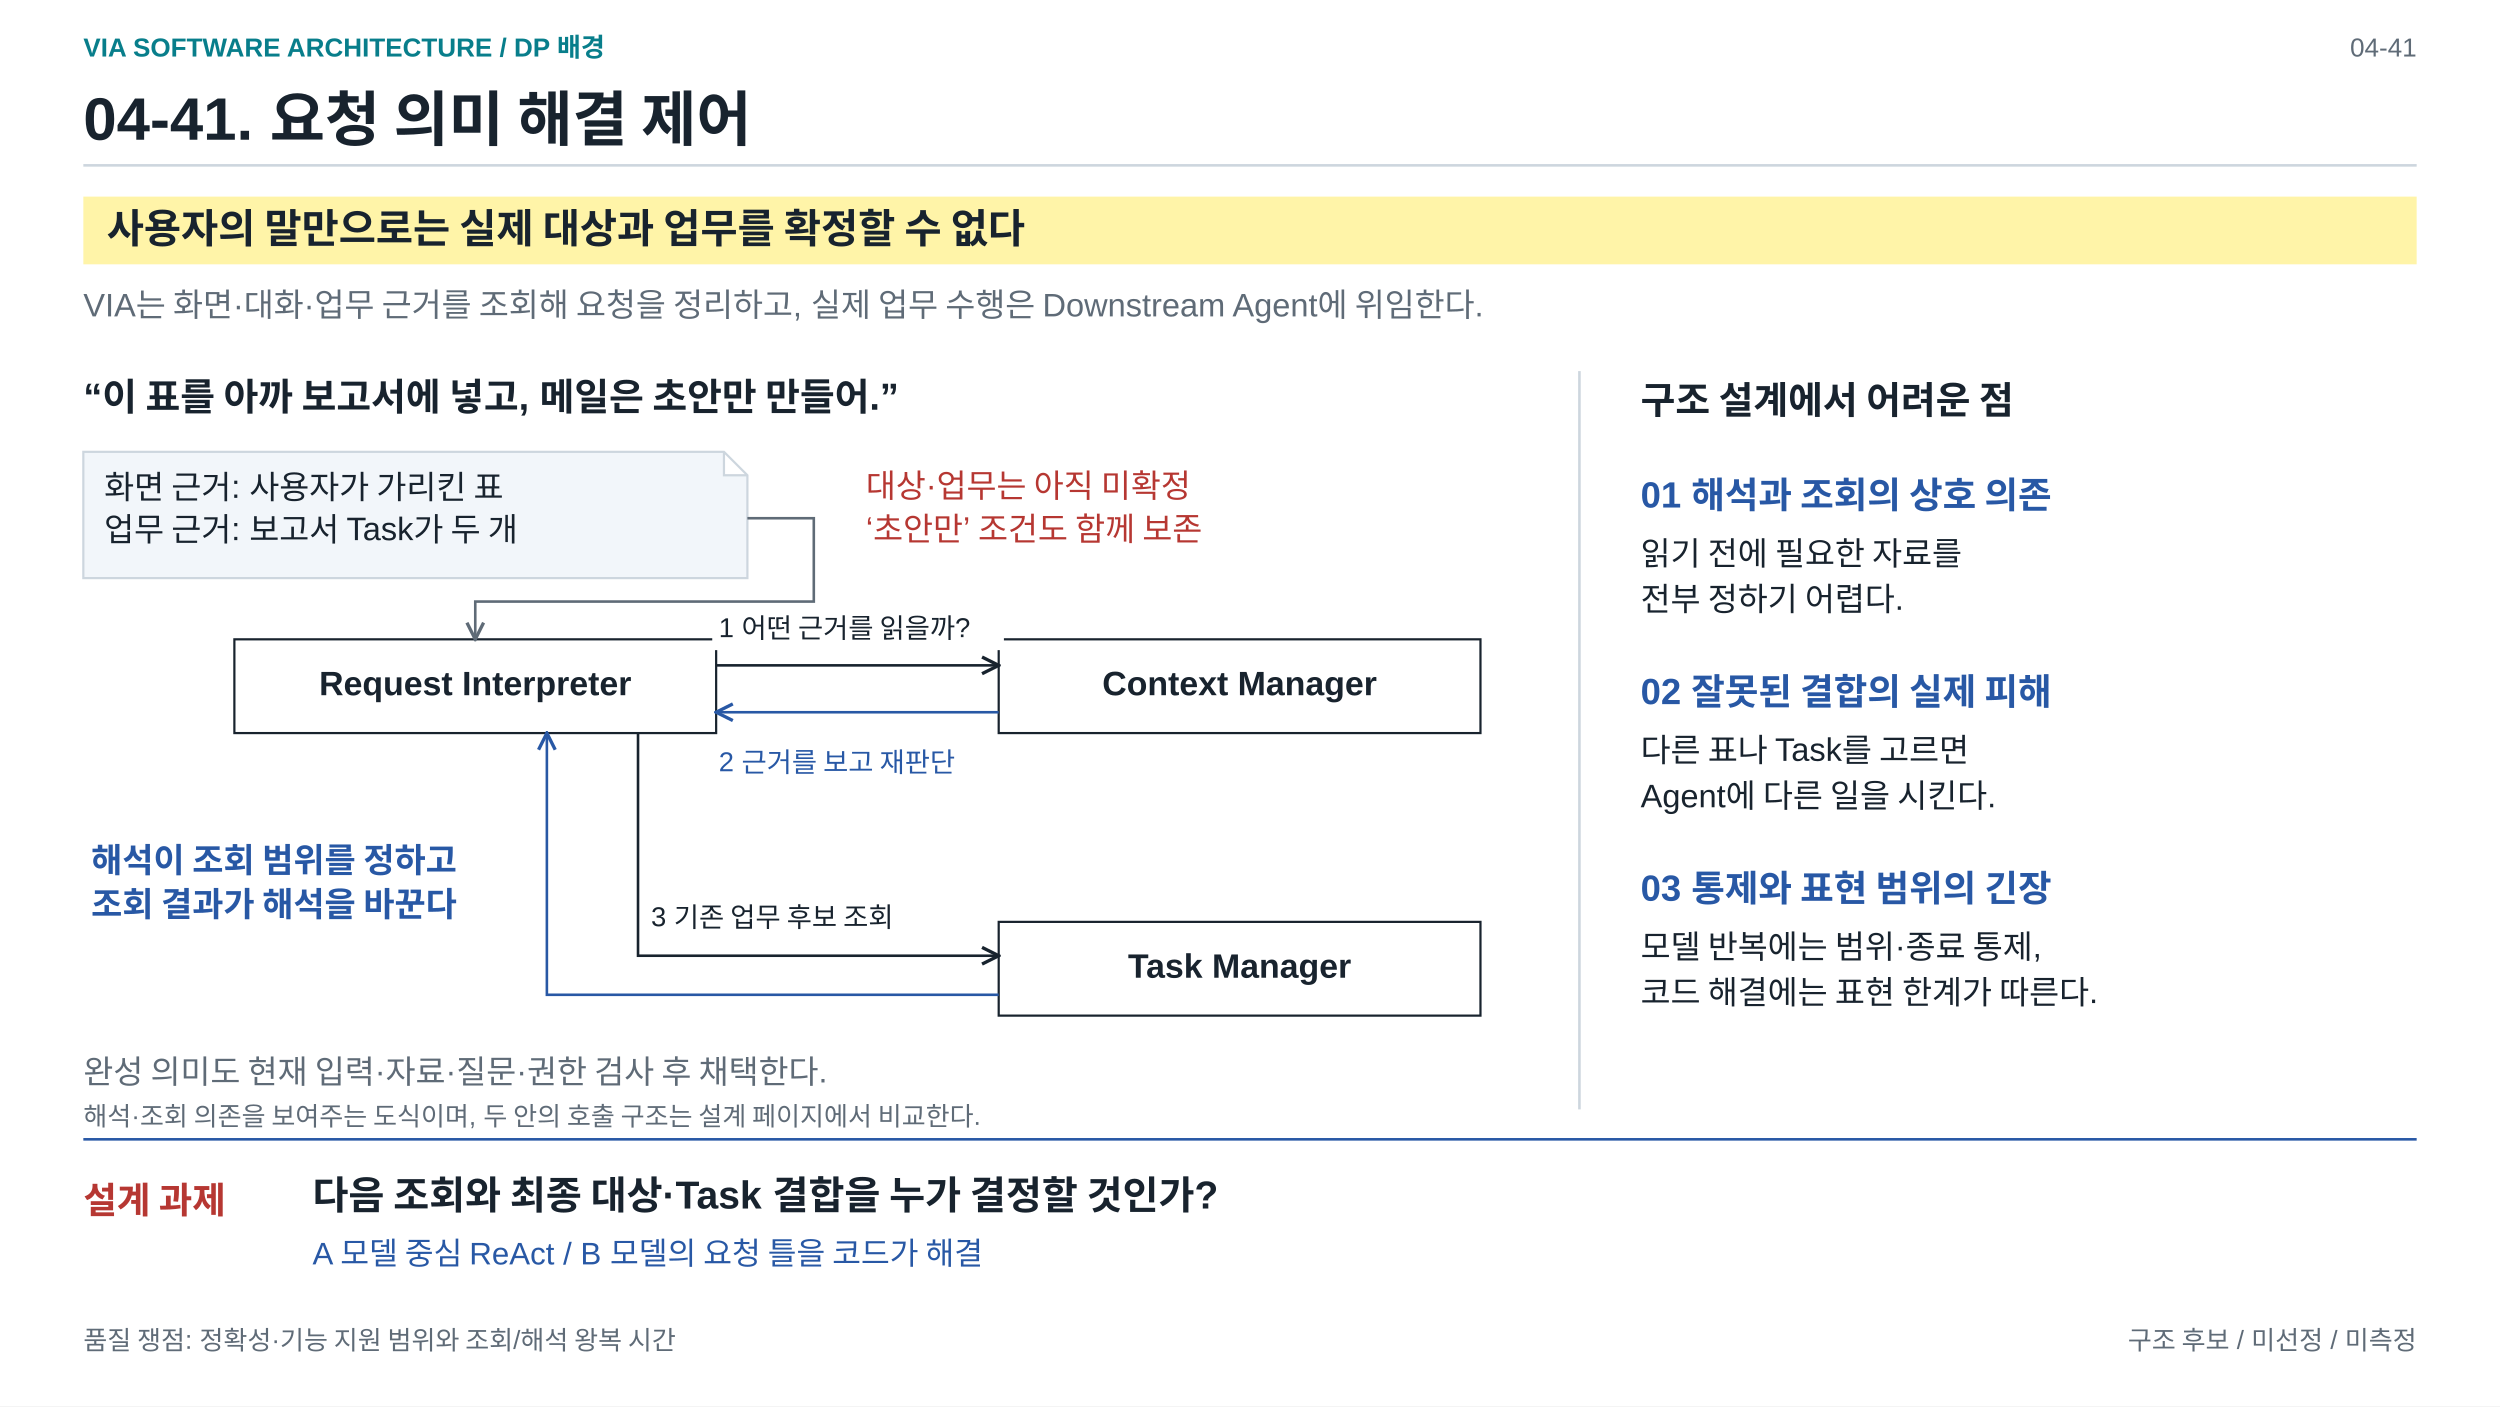
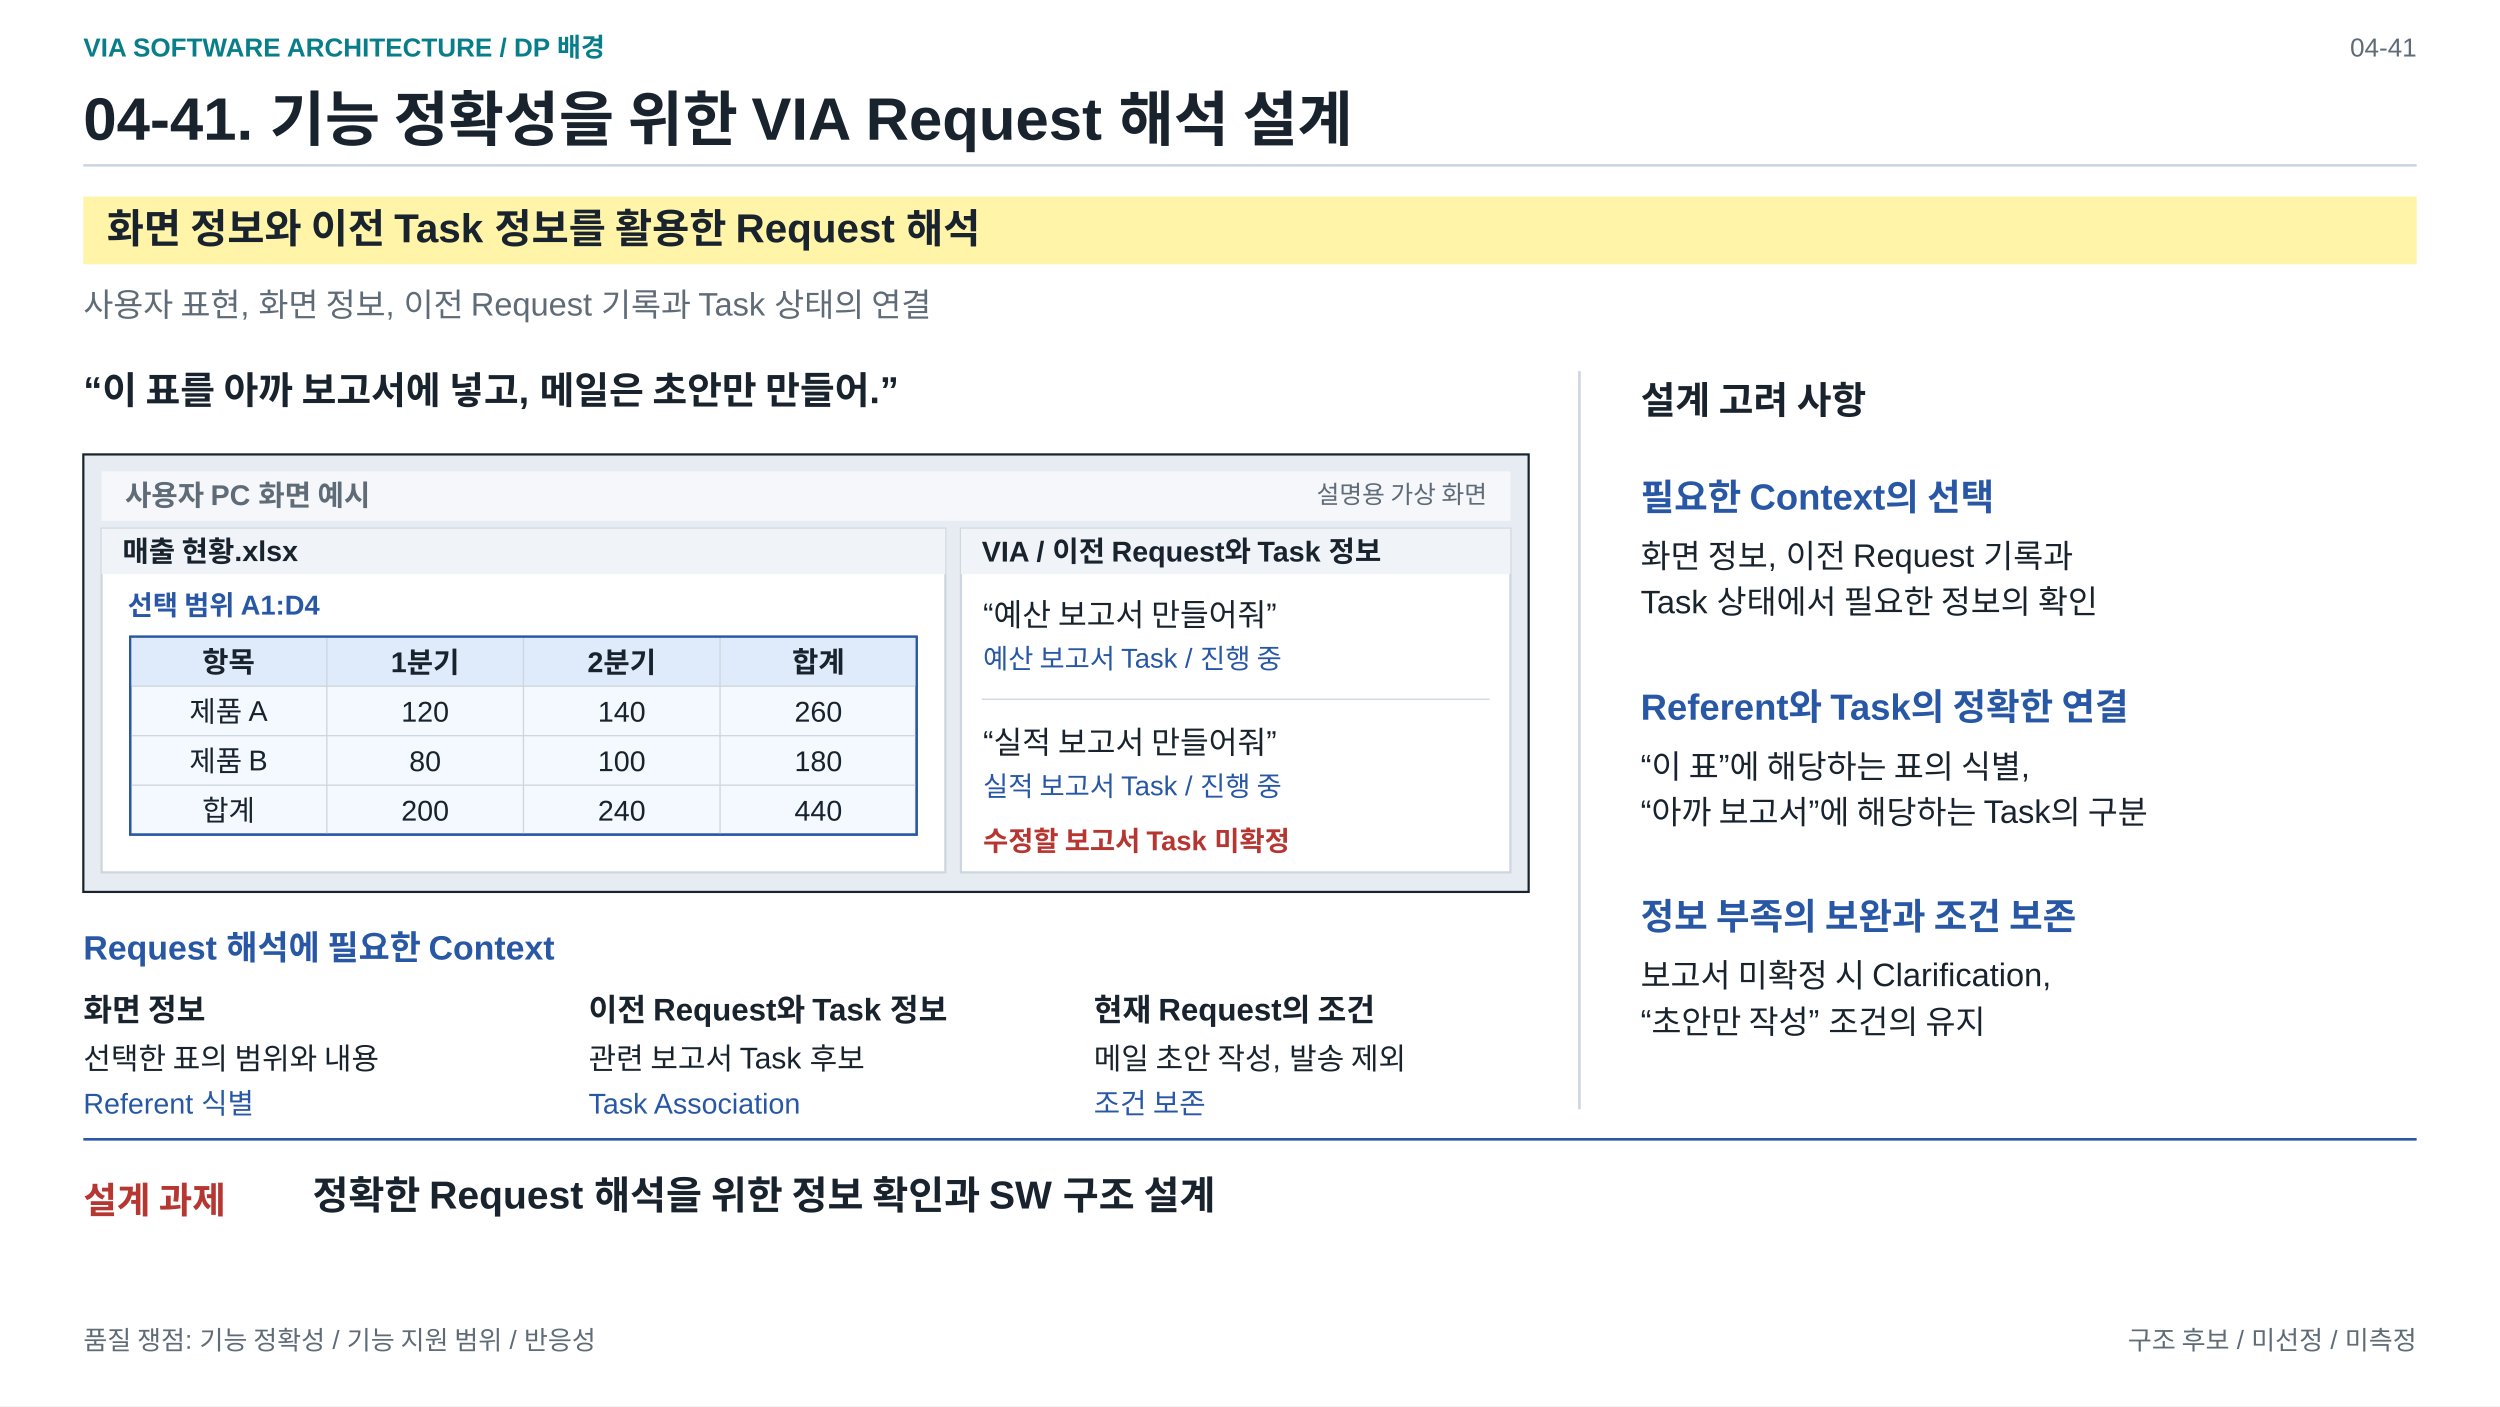
<svg xmlns="http://www.w3.org/2000/svg" width="1920" height="1080" viewBox="0 0 1920 1080" role="img" aria-labelledby="title">
  <defs>
    <marker id="a18232E" viewBox="0 0 10 10" refX="9" refY="5" markerWidth="8" markerHeight="8" orient="auto">
      <path d="M1 1L9 5L1 9" fill="none" stroke="#18232E" stroke-width="1.6" />
    </marker>
    <marker id="a2858A5" viewBox="0 0 10 10" refX="9" refY="5" markerWidth="8" markerHeight="8" orient="auto">
      <path d="M1 1L9 5L1 9" fill="none" stroke="#2858A5" stroke-width="1.6" />
    </marker>
    <marker id="aB63732" viewBox="0 0 10 10" refX="9" refY="5" markerWidth="8" markerHeight="8" orient="auto">
      <path d="M1 1L9 5L1 9" fill="none" stroke="#B63732" stroke-width="1.6" />
    </marker>
    <marker id="a087E8B" viewBox="0 0 10 10" refX="9" refY="5" markerWidth="8" markerHeight="8" orient="auto">
      <path d="M1 1L9 5L1 9" fill="none" stroke="#087E8B" stroke-width="1.6" />
    </marker>
    <marker id="a5F6B77" viewBox="0 0 10 10" refX="9" refY="5" markerWidth="8" markerHeight="8" orient="auto">
      <path d="M1 1L9 5L1 9" fill="none" stroke="#5F6B77" stroke-width="1.6" />
    </marker>
  </defs>
  <g font-family="Apple SD Gothic Neo, Arial, sans-serif">
    <rect id="n1" fill="white" stroke="none" stroke-width="1.7" x="0" y="0" width="1920" height="1080" />
    <text id="n2-0" data-width="1250" x="64" y="43.4" text-anchor="start" font-size="20" font-weight="700" fill="#087E8B">VIA SOFTWARE ARCHITECTURE / DP 배경</text>
    <text id="n3-0" data-width="280" x="1856" y="43.4" text-anchor="end" font-size="20" font-weight="400" fill="#5F6B77">04-41</text>
-     <text id="n4-0" data-width="1780" x="64" y="107.32" text-anchor="start" font-size="46" font-weight="700" fill="#18232E">04-41. 요청 의미 해결 제어</text>
+     <text id="n4-0" data-width="1780" x="64" y="107.32" text-anchor="start" font-size="46" font-weight="700" fill="#18232E">04-41. 기능 정확성을 위한 VIA Request 해석 설계</text>
    <polyline id="n5" points="64,127 1856,127" fill="none" stroke="#CDD6DE" stroke-width="2" />
    <rect id="n6" fill="#FFF4A8" stroke="none" stroke-width="1.7" x="64" y="151" width="1792" height="52" />
-     <text id="n7-0" data-width="1756" x="82" y="186.52" text-anchor="start" font-size="31" font-weight="700" fill="#18232E">사용자의 말만으로는 실제 대상과 업무를 확정할 수 없다</text>
-     <text id="n8-0" data-width="1792" x="64" y="243.0" text-anchor="start" font-size="25" font-weight="400" fill="#5F6B77">VIA는 화면·대화·업무 근거를 조회해 요청을 정리하고, 실제 업무 수행은 Downstream Agent에 위임한다.</text>
+     <text id="n7-0" data-width="1756" x="82" y="186.52" text-anchor="start" font-size="31" font-weight="700" fill="#18232E">화면 정보와 이전 Task 정보를 활용한 Request 해석</text>
+     <text id="n8-0" data-width="1792" x="64" y="243.0" text-anchor="start" font-size="25" font-weight="400" fill="#5F6B77">사용자 표현, 화면 정보, 이전 Request 기록과 Task 상태의 연결</text>
    <polyline id="n9" points="1213,285 1213,852" fill="none" stroke="#CDD6DE" stroke-width="2" />
-     <text id="n10-0" data-width="596" x="1260" y="317.68" text-anchor="start" font-size="29" font-weight="700" fill="#18232E">구조 설계에서 어려운 점</text>
+     <text id="n10-0" data-width="596" x="1260" y="317.68" text-anchor="start" font-size="29" font-weight="700" fill="#18232E">설계 고려 사항</text>
    <polyline id="n11" points="64,875 1856,875" fill="none" stroke="#2858A5" stroke-width="2" />
    <text id="n12-0" data-width="165" x="64" y="931.76" text-anchor="start" font-size="28" font-weight="700" fill="#B63732">설계 과제</text>
-     <text id="n13-0" data-width="1616" x="240" y="928.6" text-anchor="start" font-size="30" font-weight="700" fill="#18232E">다음 조회와 최종 대상·Task 결합을 누가 결정할 것인가?</text>
-     <text id="n14-0" data-width="1616" x="240" y="971.08" text-anchor="start" font-size="24" font-weight="400" fill="#2858A5">A 모델 중심 ReAct / B 모델의 요청 틀을 코드가 해결</text>
-     <text id="n15-0" data-width="1260" x="64" y="1036.4" text-anchor="start" font-size="20" font-weight="400" fill="#5F6B77">품질 쟁점: 정확성·기능 지원 범위와 조회/해석 왕복 시간</text>
-     <text id="n16-0" data-width="480" x="1856" y="1036.4" text-anchor="end" font-size="20" font-weight="400" fill="#5F6B77">구조 후보 / 미선정 / 미측정</text>
-     <text id="n17-0" data-width="1120" x="64" y="314.68" text-anchor="start" font-size="29" font-weight="700" fill="#18232E">“이 표를 아까 보고서에 넣고, 메일은 초안만 만들어.”</text>
-     <path id="n18" fill="#F2F6FA" stroke="#CDD6DE" stroke-width="1.7" d="M64 347H556L574 365V444H64Z M556 347V365H574" />
-     <text id="n19-0" data-width="470" x="80" y="383.0" text-anchor="start" font-size="25" font-weight="400" fill="#18232E">화면 근거: 사용자가 가리킨 표</text>
-     <text id="n19-1" data-width="470" x="80" y="415.5" text-anchor="start" font-size="25" font-weight="400" fill="#18232E">업무 근거: 보고서 Task가 두 개</text>
-     <text id="n20-0" data-width="475" x="665" y="382.0" text-anchor="start" font-size="25" font-weight="400" fill="#B63732">대상·업무는 아직 미확정</text>
-     <text id="n20-1" data-width="475" x="665" y="414.5" text-anchor="start" font-size="25" font-weight="400" fill="#B63732">‘초안만’ 조건도 함께 보존</text>
-     <rect id="n21" fill="white" stroke="#18232E" stroke-width="1.7" x="180" y="491" width="370" height="72" />
-     <text id="n22-0" data-width="354" x="365.0" y="533.92" text-anchor="middle" font-size="26" font-weight="700" fill="#18232E">Request Interpreter</text>
-     <rect id="n23" fill="white" stroke="#18232E" stroke-width="1.7" x="767" y="491" width="370" height="72" />
-     <text id="n24-0" data-width="354" x="952.0" y="533.92" text-anchor="middle" font-size="26" font-weight="700" fill="#18232E">Context Manager</text>
-     <rect id="n25" fill="white" stroke="#18232E" stroke-width="1.7" x="767" y="708" width="370" height="72" />
-     <text id="n26-0" data-width="354" x="952.0" y="750.92" text-anchor="middle" font-size="26" font-weight="700" fill="#18232E">Task Manager</text>
-     <polyline id="n27" points="574,398 625,398 625,462 365,462 365,491" fill="none" stroke="#5F6B77" stroke-width="2" marker-end="url(#a5F6B77)" />
-     <polyline id="n28" points="550,511 767,511" fill="none" stroke="#18232E" stroke-width="2" marker-end="url(#a18232E)" />
-     <rect id="n29" fill="white" stroke="none" stroke-width="1.7" x="547" y="468" width="224" height="31.3" />
-     <text id="n30-0" data-width="214" x="552" y="489.32" text-anchor="start" font-size="21" font-weight="400" fill="#18232E">1 어떤 근거를 읽을까?</text>
-     <polyline id="n31" points="767,547 550,547" fill="none" stroke="#2858A5" stroke-width="2" marker-end="url(#a2858A5)" />
-     <rect id="n32" fill="white" stroke="none" stroke-width="1.7" x="547" y="571" width="235" height="31.3" />
-     <text id="n33-0" data-width="225" x="552" y="592.32" text-anchor="start" font-size="21" font-weight="400" fill="#2858A5">2 근거를 보고 재판단</text>
-     <polyline id="n34" points="490,563 490,734 767,734" fill="none" stroke="#18232E" stroke-width="2" marker-end="url(#a18232E)" />
-     <rect id="n35" fill="white" stroke="none" stroke-width="1.7" x="495" y="690" width="260" height="31.3" />
-     <text id="n36-0" data-width="250" x="500" y="711.32" text-anchor="start" font-size="21" font-weight="400" fill="#18232E">3 기존 업무 후보 조회</text>
-     <polyline id="n37" points="767,764 420,764 420,563" fill="none" stroke="#2858A5" stroke-width="2" marker-end="url(#a2858A5)" />
-     <text id="n38-0" data-width="365" x="70" y="669.92" text-anchor="start" font-size="26" font-weight="700" fill="#2858A5">해석이 조회 범위를 정하고</text>
-     <text id="n38-1" data-width="365" x="70" y="703.72" text-anchor="start" font-size="26" font-weight="700" fill="#2858A5">조회 결과가 해석을 바꾼다</text>
-     <text id="n39-0" data-width="1120" x="64" y="832.0" text-anchor="start" font-size="25" font-weight="400" fill="#5F6B77">완성 의미도 현재 입력·자료·질문·권한 검사 후 채택한다.</text>
-     <text id="n40-0" data-width="1120" x="64" y="864.4" text-anchor="start" font-size="20" font-weight="400" fill="#5F6B77">해석·조회 의존을 보여주는 도식이며, 두 안의 호출 구조는 설계 페이지에서 비교한다.</text>
-     <text id="n41-0" data-width="596" x="1260" y="389.76" text-anchor="start" font-size="28" font-weight="700" fill="#2858A5">01  해석과 조회의 상호 의존</text>
-     <text id="n42-0" data-width="596" x="1260" y="434.0" text-anchor="start" font-size="25" font-weight="400" fill="#18232E">읽기 전에 필요한 자료를</text>
-     <text id="n42-1" data-width="596" x="1260" y="469.0" text-anchor="start" font-size="25" font-weight="400" fill="#18232E">전부 정하기 어렵다.</text>
-     <text id="n43-0" data-width="596" x="1260" y="540.76" text-anchor="start" font-size="28" font-weight="700" fill="#2858A5">02  잘못된 결합의 실제 피해</text>
-     <text id="n44-0" data-width="596" x="1260" y="585.0" text-anchor="start" font-size="25" font-weight="400" fill="#18232E">다른 표나 Task를 고르면</text>
-     <text id="n44-1" data-width="596" x="1260" y="620.0" text-anchor="start" font-size="25" font-weight="400" fill="#18232E">Agent에 다른 일을 시킨다.</text>
-     <text id="n45-0" data-width="596" x="1260" y="691.76" text-anchor="start" font-size="28" font-weight="700" fill="#2858A5">03  통제와 표현 범위의 긴장</text>
-     <text id="n46-0" data-width="596" x="1260" y="736.0" text-anchor="start" font-size="25" font-weight="400" fill="#18232E">모델 반복에는 범위·종료 통제,</text>
-     <text id="n46-1" data-width="596" x="1260" y="771.0" text-anchor="start" font-size="25" font-weight="400" fill="#18232E">코드 해결에는 표현 한계가 따른다.</text>
+     <text id="n13-0" data-width="1616" x="240" y="928.6" text-anchor="start" font-size="30" font-weight="700" fill="#18232E">정확한 Request 해석을 위한 정보 확인과 SW 구조 설계</text>
+     <text id="n14-0" data-width="1260" x="64" y="1036.4" text-anchor="start" font-size="20" font-weight="400" fill="#5F6B77">품질 쟁점: 기능 정확성 / 기능 지원 범위 / 반응성</text>
+     <text id="n15-0" data-width="480" x="1856" y="1036.4" text-anchor="end" font-size="20" font-weight="400" fill="#5F6B77">구조 후보 / 미선정 / 미측정</text>
+     <text id="n16-0" data-width="1120" x="64" y="309.68" text-anchor="start" font-size="29" font-weight="700" fill="#18232E">“이 표를 아까 보고서에 넣고, 메일은 초안만 만들어.”</text>
+     <rect id="n17" fill="#E6ECF2" stroke="#18232E" stroke-width="1.7" x="64" y="349" width="1110" height="336" />
+     <rect id="n18" fill="#F5F7FA" stroke="none" stroke-width="1.7" x="78" y="362" width="1082" height="38" />
+     <text id="n19-0" data-width="810" x="96" y="388.24" text-anchor="start" font-size="22" font-weight="700" fill="#5F6B77">사용자 PC 화면 예시</text>
+     <text id="n20-0" data-width="260" x="1142" y="386.48" text-anchor="end" font-size="19" font-weight="400" fill="#5F6B77">설명용 가상 화면</text>
+     <rect id="n21" fill="white" stroke="#CDD6DE" stroke-width="1.7" x="78" y="406" width="648" height="264" />
+     <rect id="n22" fill="#F0F4F8" stroke="none" stroke-width="1.7" x="78" y="406" width="648" height="35" />
+     <text id="n23-0" data-width="500" x="94" y="431.24" text-anchor="start" font-size="22" font-weight="700" fill="#18232E">매출 현황.xlsx</text>
+     <text id="n24-0" data-width="580" x="98" y="472.32" text-anchor="start" font-size="21" font-weight="700" fill="#2858A5">선택 범위 A1:D4</text>
+     <rect id="n25" fill="#F4F8FF" stroke="#2858A5" stroke-width="1.7" x="100" y="489" width="604" height="152" />
+     <rect id="n26" fill="#DFEAFB" stroke="none" stroke-width="1.7" x="100" y="489" width="604" height="38" />
+     <polyline id="n27" points="251,489 251,641" fill="none" stroke="#CDD6DE" stroke-width="1" />
+     <polyline id="n28" points="402,489 402,641" fill="none" stroke="#CDD6DE" stroke-width="1" />
+     <polyline id="n29" points="553,489 553,641" fill="none" stroke="#CDD6DE" stroke-width="1" />
+     <polyline id="n30" points="100,527 704,527" fill="none" stroke="#CDD6DE" stroke-width="1" />
+     <polyline id="n31" points="100,565 704,565" fill="none" stroke="#CDD6DE" stroke-width="1" />
+     <polyline id="n32" points="100,603 704,603" fill="none" stroke="#CDD6DE" stroke-width="1" />
+     <text id="n33-0" data-width="139" x="175.5" y="516.24" text-anchor="middle" font-size="22" font-weight="700" fill="#18232E">항목</text>
+     <text id="n34-0" data-width="139" x="326.5" y="516.24" text-anchor="middle" font-size="22" font-weight="700" fill="#18232E">1분기</text>
+     <text id="n35-0" data-width="139" x="477.5" y="516.24" text-anchor="middle" font-size="22" font-weight="700" fill="#18232E">2분기</text>
+     <text id="n36-0" data-width="139" x="628.5" y="516.24" text-anchor="middle" font-size="22" font-weight="700" fill="#18232E">합계</text>
+     <text id="n37-0" data-width="139" x="175.5" y="554.24" text-anchor="middle" font-size="22" font-weight="400" fill="#18232E">제품 A</text>
+     <text id="n38-0" data-width="139" x="326.5" y="554.24" text-anchor="middle" font-size="22" font-weight="400" fill="#18232E">120</text>
+     <text id="n39-0" data-width="139" x="477.5" y="554.24" text-anchor="middle" font-size="22" font-weight="400" fill="#18232E">140</text>
+     <text id="n40-0" data-width="139" x="628.5" y="554.24" text-anchor="middle" font-size="22" font-weight="400" fill="#18232E">260</text>
+     <text id="n41-0" data-width="139" x="175.5" y="592.24" text-anchor="middle" font-size="22" font-weight="400" fill="#18232E">제품 B</text>
+     <text id="n42-0" data-width="139" x="326.5" y="592.24" text-anchor="middle" font-size="22" font-weight="400" fill="#18232E">80</text>
+     <text id="n43-0" data-width="139" x="477.5" y="592.24" text-anchor="middle" font-size="22" font-weight="400" fill="#18232E">100</text>
+     <text id="n44-0" data-width="139" x="628.5" y="592.24" text-anchor="middle" font-size="22" font-weight="400" fill="#18232E">180</text>
+     <text id="n45-0" data-width="139" x="175.5" y="630.24" text-anchor="middle" font-size="22" font-weight="400" fill="#18232E">합계</text>
+     <text id="n46-0" data-width="139" x="326.5" y="630.24" text-anchor="middle" font-size="22" font-weight="400" fill="#18232E">200</text>
+     <text id="n47-0" data-width="139" x="477.5" y="630.24" text-anchor="middle" font-size="22" font-weight="400" fill="#18232E">240</text>
+     <text id="n48-0" data-width="139" x="628.5" y="630.24" text-anchor="middle" font-size="22" font-weight="400" fill="#18232E">440</text>
+     <rect id="n49" fill="none" stroke="#2858A5" stroke-width="1.7" x="100" y="489" width="604" height="152" />
+     <rect id="n50" fill="white" stroke="#CDD6DE" stroke-width="1.7" x="738" y="406" width="422" height="264" />
+     <rect id="n51" fill="#F0F4F8" stroke="none" stroke-width="1.7" x="738" y="406" width="422" height="35" />
+     <text id="n52-0" data-width="390" x="754" y="431.24" text-anchor="start" font-size="22" font-weight="700" fill="#18232E">VIA / 이전 Request와 Task 정보</text>
+     <text id="n53-0" data-width="388" x="755" y="480.08" text-anchor="start" font-size="24" font-weight="400" fill="#18232E">“예산 보고서 만들어줘”</text>
+     <text id="n54-0" data-width="388" x="755" y="513.32" text-anchor="start" font-size="21" font-weight="400" fill="#2858A5">예산 보고서 Task / 진행 중</text>
+     <polyline id="n55" points="754,537 1144,537" fill="none" stroke="#CDD6DE" stroke-width="1" />
+     <text id="n56-0" data-width="388" x="755" y="578.08" text-anchor="start" font-size="24" font-weight="400" fill="#18232E">“실적 보고서 만들어줘”</text>
+     <text id="n57-0" data-width="388" x="755" y="611.32" text-anchor="start" font-size="21" font-weight="400" fill="#2858A5">실적 보고서 Task / 진행 중</text>
+     <text id="n58-0" data-width="388" x="755" y="653.32" text-anchor="start" font-size="21" font-weight="700" fill="#B63732">수정할 보고서 Task 미확정</text>
+     <text id="n59-0" data-width="1120" x="64" y="736.92" text-anchor="start" font-size="26" font-weight="700" fill="#2858A5">Request 해석에 필요한 Context</text>
+     <text id="n60-0" data-width="350" x="64" y="784.08" text-anchor="start" font-size="24" font-weight="700" fill="#18232E">화면 정보</text>
+     <text id="n61-0" data-width="350" x="64" y="821.16" text-anchor="start" font-size="23" font-weight="400" fill="#18232E">선택한 표의 범위와 내용</text>
+     <text id="n62-0" data-width="350" x="64" y="855.24" text-anchor="start" font-size="22" font-weight="400" fill="#2858A5">Referent 식별</text>
+     <text id="n63-0" data-width="350" x="452" y="784.08" text-anchor="start" font-size="24" font-weight="700" fill="#18232E">이전 Request와 Task 정보</text>
+     <text id="n64-0" data-width="350" x="452" y="821.16" text-anchor="start" font-size="23" font-weight="400" fill="#18232E">관련 보고서 Task 후보</text>
+     <text id="n65-0" data-width="350" x="452" y="855.24" text-anchor="start" font-size="22" font-weight="400" fill="#2858A5">Task Association</text>
+     <text id="n66-0" data-width="350" x="840" y="784.08" text-anchor="start" font-size="24" font-weight="700" fill="#18232E">현재 Request의 조건</text>
+     <text id="n67-0" data-width="350" x="840" y="821.16" text-anchor="start" font-size="23" font-weight="400" fill="#18232E">메일 초안 작성, 발송 제외</text>
+     <text id="n68-0" data-width="350" x="840" y="855.24" text-anchor="start" font-size="22" font-weight="400" fill="#2858A5">조건 보존</text>
+     <text id="n69-0" data-width="596" x="1260" y="391.76" text-anchor="start" font-size="28" font-weight="700" fill="#2858A5">필요한 Context의 선택</text>
+     <text id="n70-0" data-width="596" x="1260" y="436.0" text-anchor="start" font-size="25" font-weight="400" fill="#18232E">화면 정보, 이전 Request 기록과</text>
+     <text id="n70-1" data-width="596" x="1260" y="471.0" text-anchor="start" font-size="25" font-weight="400" fill="#18232E">Task 상태에서 필요한 정보의 확인</text>
+     <text id="n71-0" data-width="596" x="1260" y="552.76" text-anchor="start" font-size="28" font-weight="700" fill="#2858A5">Referent와 Task의 정확한 연결</text>
+     <text id="n72-0" data-width="596" x="1260" y="597.0" text-anchor="start" font-size="25" font-weight="400" fill="#18232E">“이 표”에 해당하는 표의 식별,</text>
+     <text id="n72-1" data-width="596" x="1260" y="632.0" text-anchor="start" font-size="25" font-weight="400" fill="#18232E">“아까 보고서”에 해당하는 Task의 구분</text>
+     <text id="n73-0" data-width="596" x="1260" y="713.76" text-anchor="start" font-size="28" font-weight="700" fill="#2858A5">정보 부족의 보완과 조건 보존</text>
+     <text id="n74-0" data-width="596" x="1260" y="758.0" text-anchor="start" font-size="25" font-weight="400" fill="#18232E">보고서 미확정 시 Clarification,</text>
+     <text id="n74-1" data-width="596" x="1260" y="793.0" text-anchor="start" font-size="25" font-weight="400" fill="#18232E">“초안만 작성” 조건의 유지</text>
  </g>
</svg>
